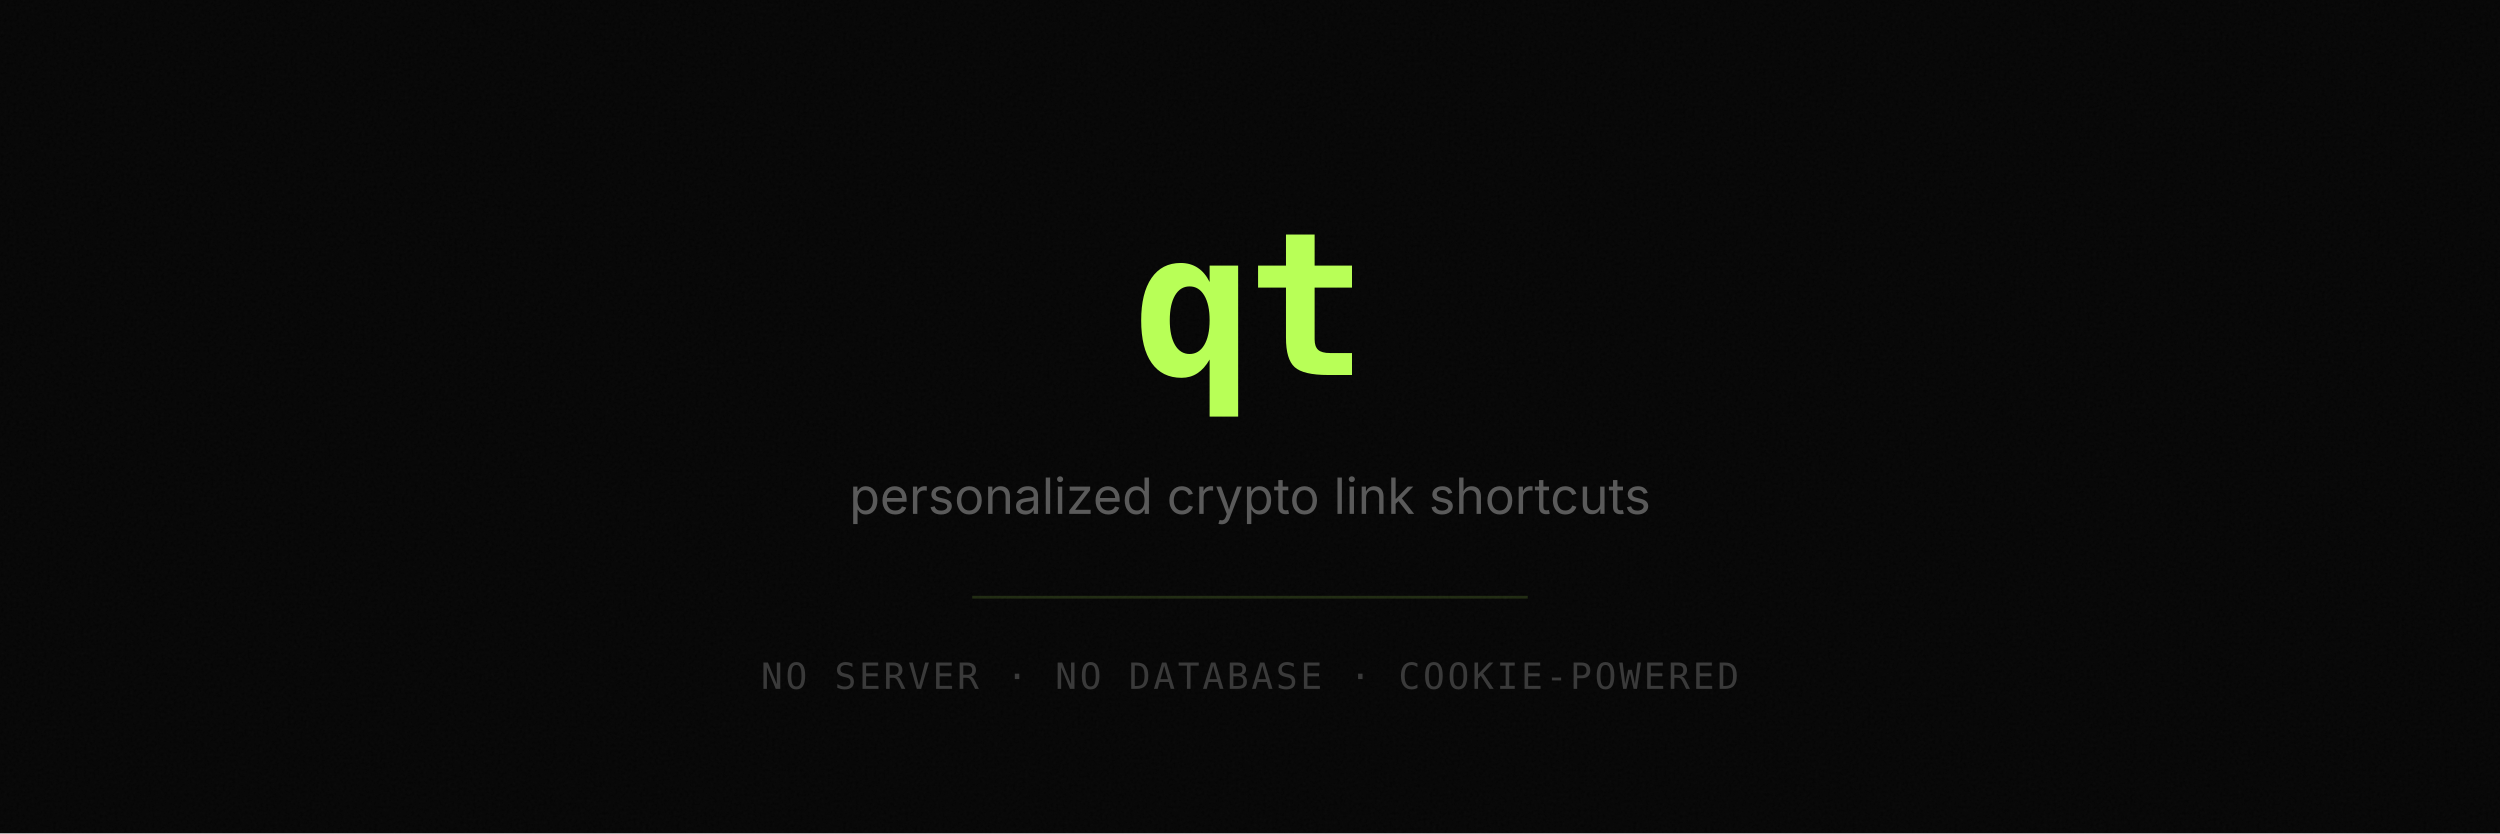
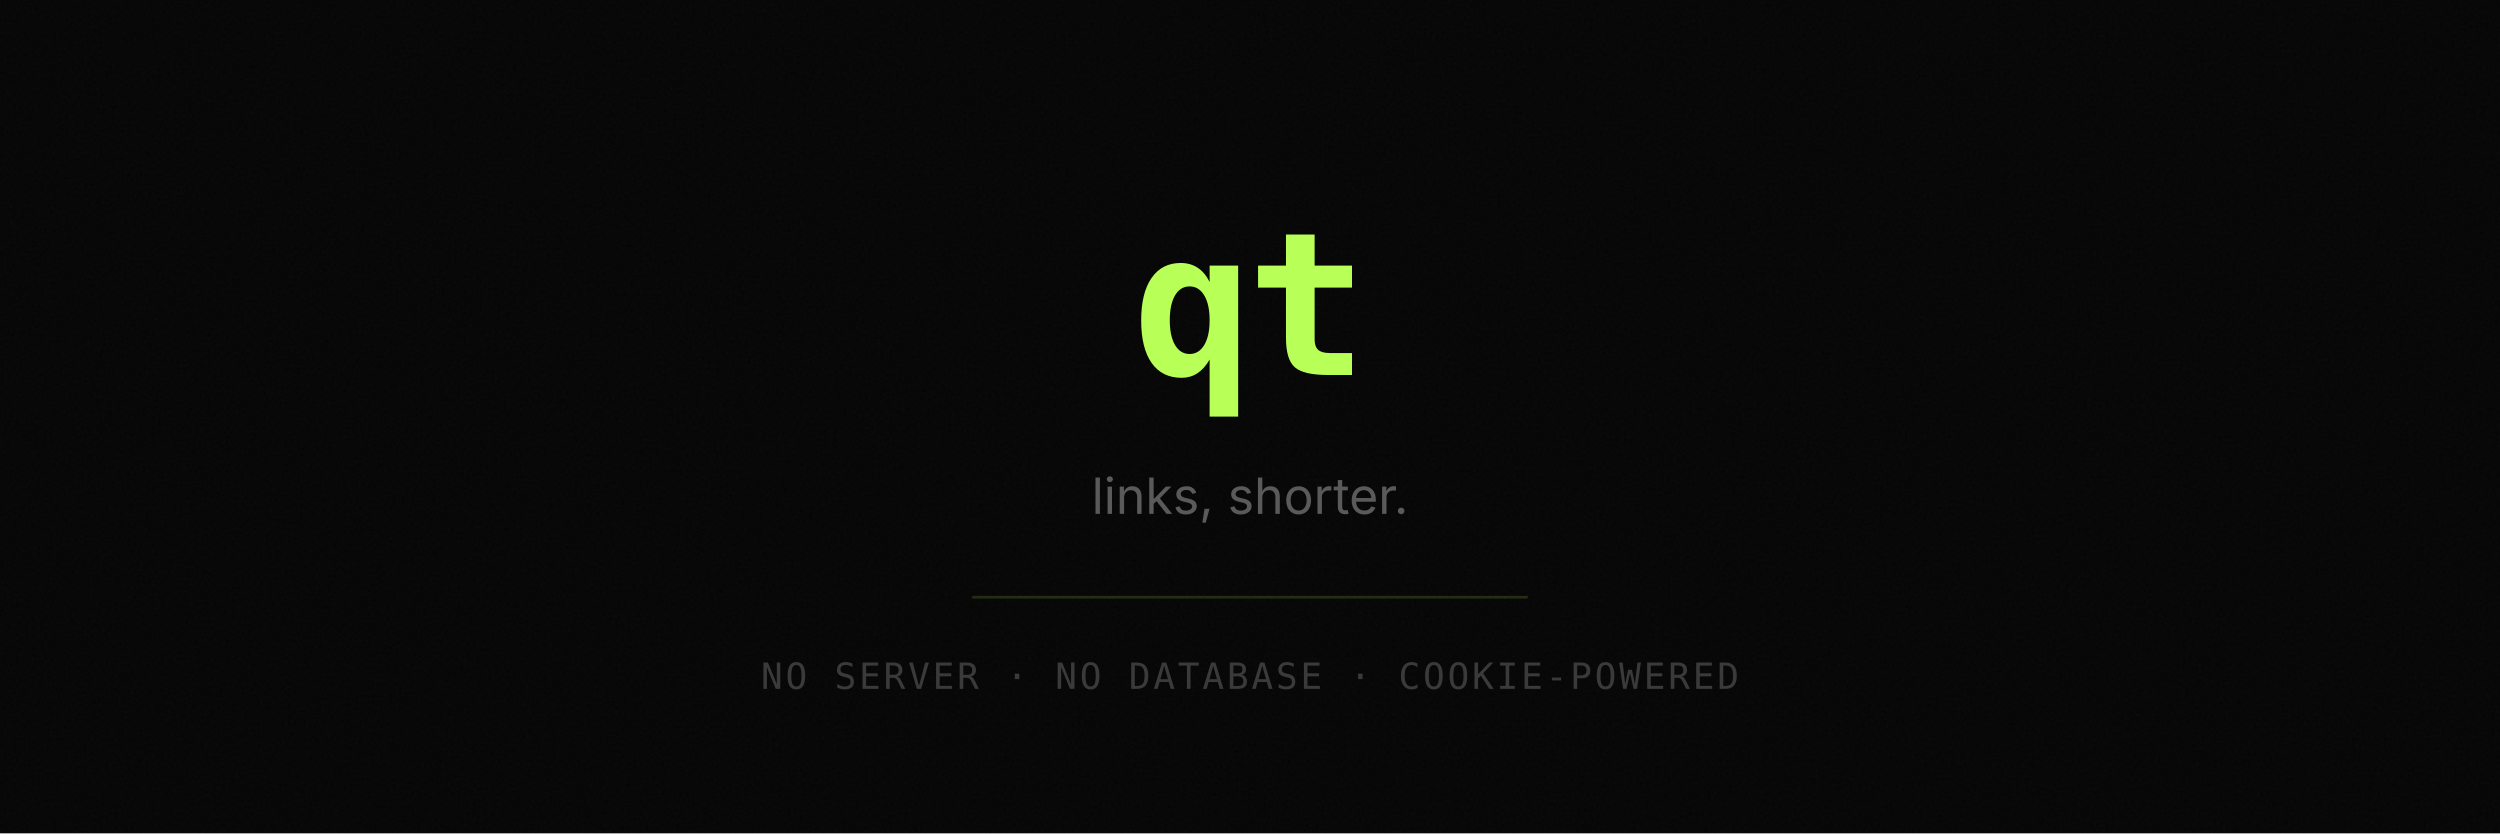
<svg xmlns="http://www.w3.org/2000/svg" width="900" height="300" viewBox="0 0 900 300">
  <defs>
    <filter id="noise">
      <feTurbulence type="fractalNoise" baseFrequency="0.9" numOctaves="4" stitchTiles="stitch" />
      <feColorMatrix type="saturate" values="0" />
      <feComponentTransfer>
        <feFuncA type="linear" slope="0.03" />
      </feComponentTransfer>
    </filter>
  </defs>
  <rect width="900" height="300" fill="#050505" />
  <rect width="900" height="300" filter="url(#noise)" />
  <text x="450" y="135" text-anchor="middle" font-family="'IBM Plex Mono', 'SF Mono', monospace" font-size="72" font-weight="600" fill="#b8ff57" letter-spacing="-2">qt</text>
-   <text x="450" y="185" text-anchor="middle" font-family="'DM Sans', -apple-system, sans-serif" font-size="18" fill="#5a5a5a">personalized crypto link shortcuts</text>
+   <text x="450" y="185" text-anchor="middle" font-family="'DM Sans', -apple-system, sans-serif" font-size="18" fill="#5a5a5a">links, shorter.</text>
  <line x1="350" y1="215" x2="550" y2="215" stroke="rgba(184,255,87,0.15)" stroke-width="1" />
  <text x="450" y="248" text-anchor="middle" font-family="'IBM Plex Mono', monospace" font-size="13" fill="#3a3a3a" letter-spacing="1">NO SERVER · NO DATABASE · COOKIE-POWERED</text>
</svg>
